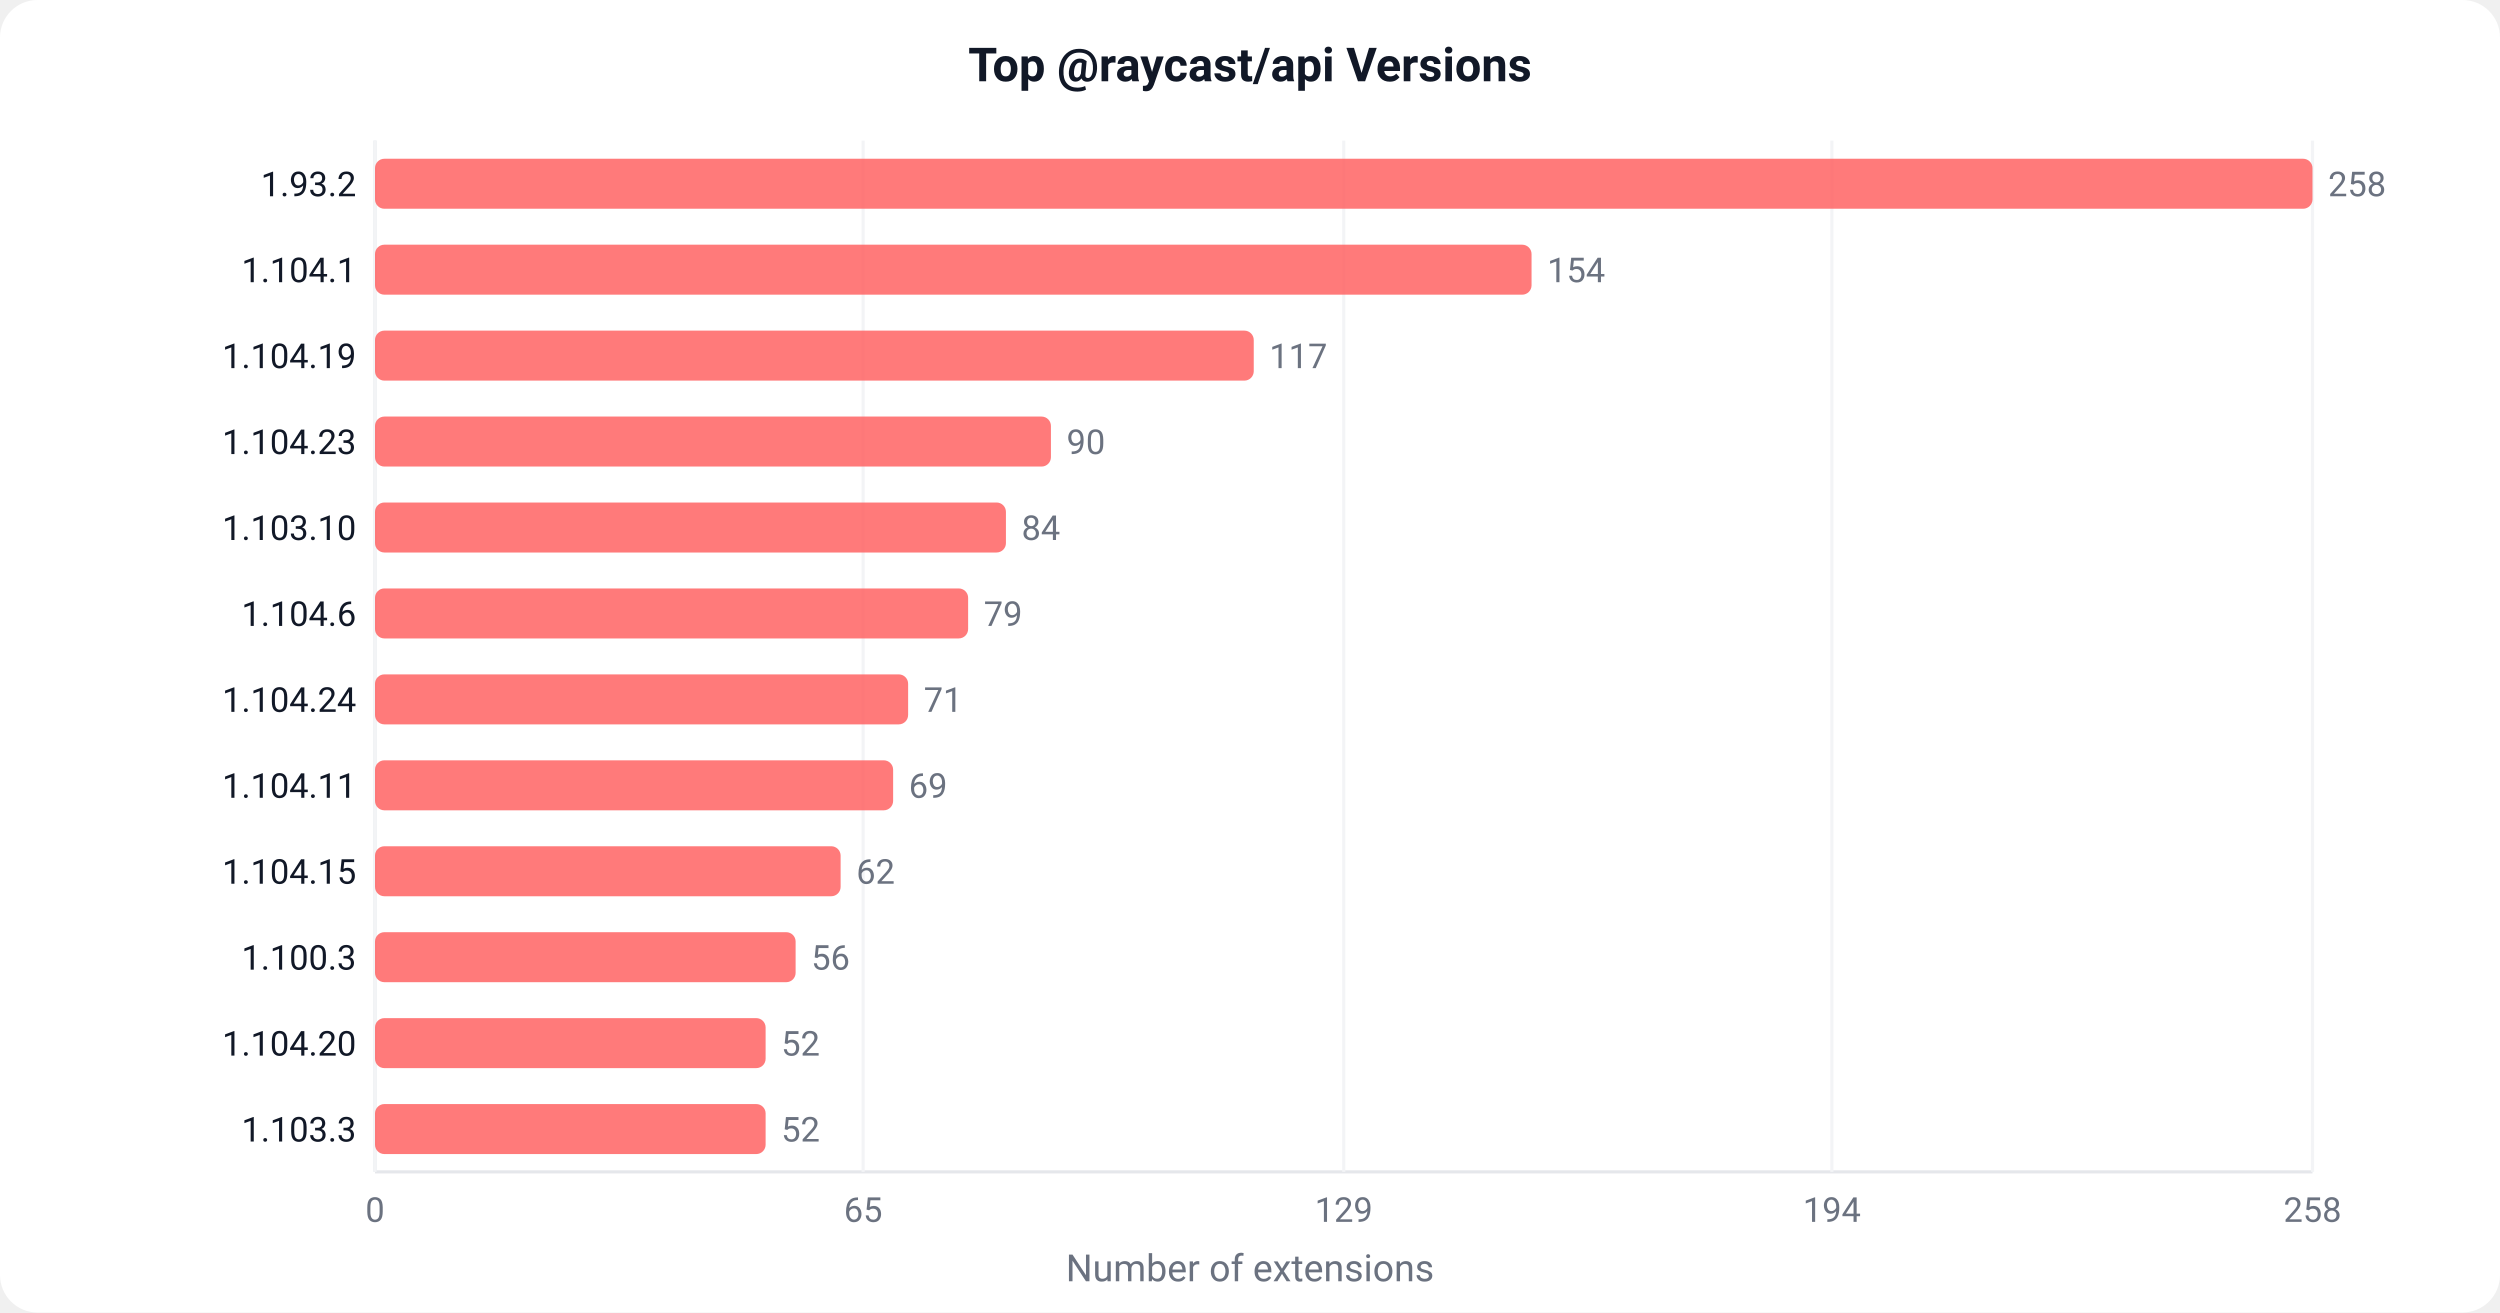
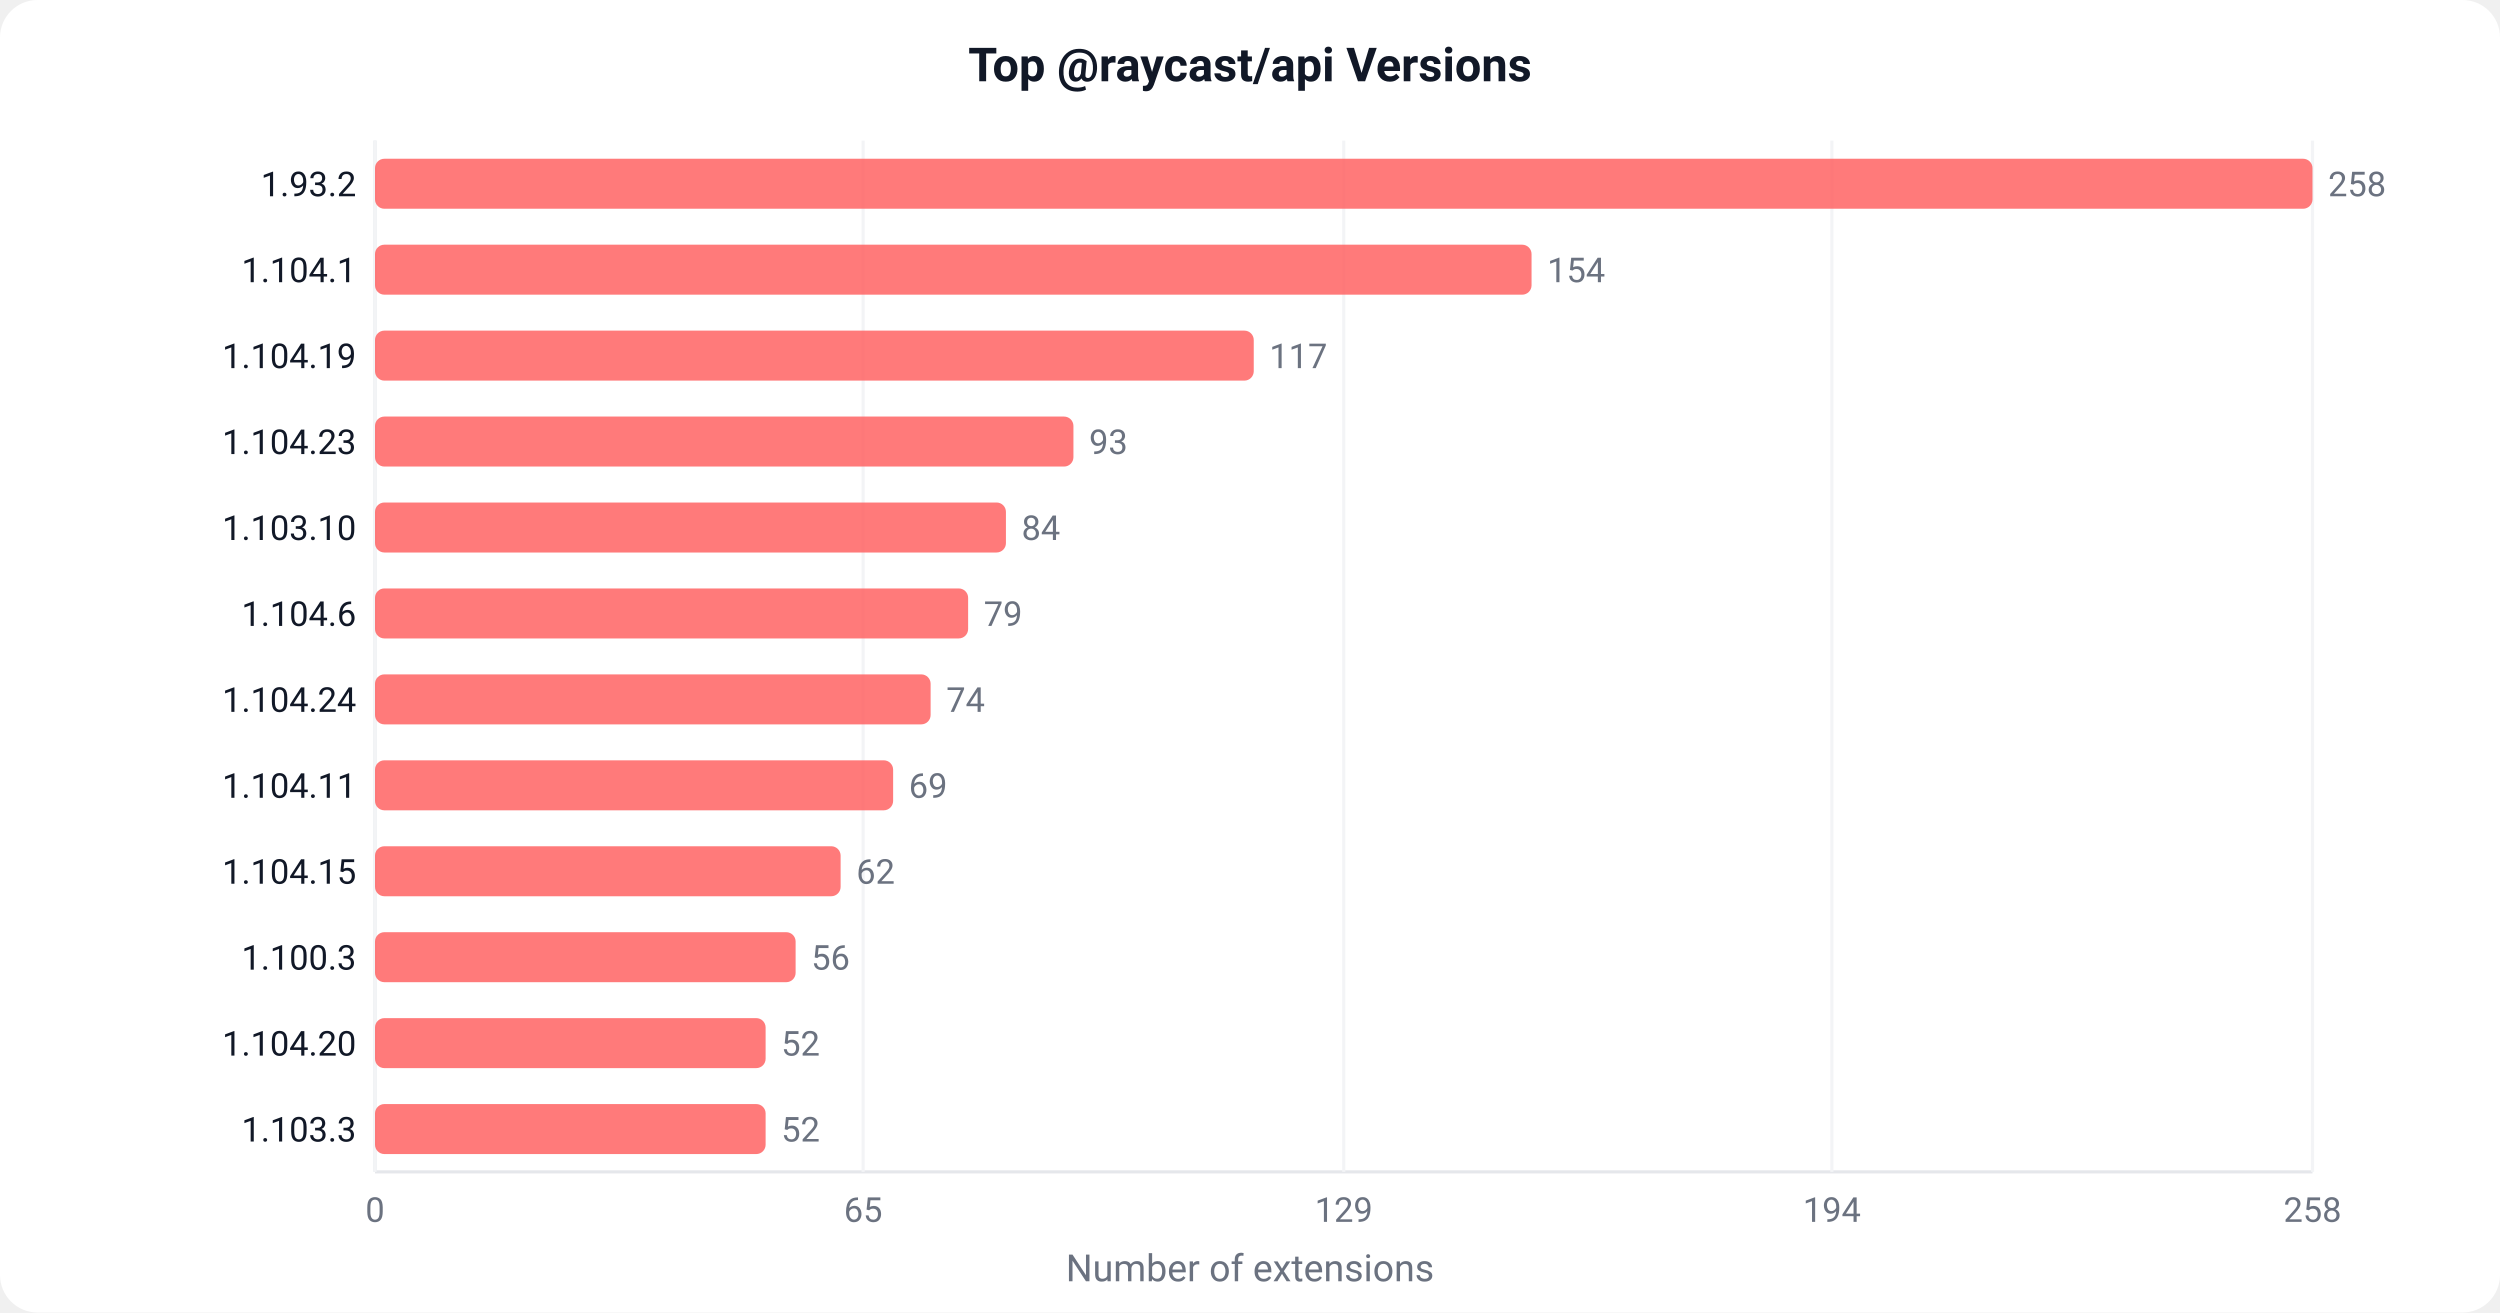
<svg xmlns="http://www.w3.org/2000/svg" width="800" height="420" viewBox="0 0 800 420">
  <defs>
    <style>text { font-family: -apple-system, BlinkMacSystemFont, 'Segoe UI', Roboto, sans-serif; }</style>
  </defs>
  <rect width="800" height="420" fill="#ffffff" rx="12" />
  <text x="400" y="26" text-anchor="middle" font-size="15" font-weight="600" fill="#111827">Top @raycast/api Versions</text>
  <line x1="120" y1="45" x2="120" y2="375" stroke="#e5e7eb" stroke-width="1" />
  <line x1="120" y1="375" x2="740" y2="375" stroke="#e5e7eb" stroke-width="1" />
  <line x1="120.0" y1="45" x2="120.0" y2="375" stroke="#f3f4f6" stroke-width="1" />
  <text x="120.0" y="391.0" text-anchor="middle" font-size="11" fill="#6b7280">0</text>
  <line x1="276.2" y1="45" x2="276.2" y2="375" stroke="#f3f4f6" stroke-width="1" />
  <text x="276.2" y="391.0" text-anchor="middle" font-size="11" fill="#6b7280">65</text>
  <line x1="430.0" y1="45" x2="430.0" y2="375" stroke="#f3f4f6" stroke-width="1" />
  <text x="430.0" y="391.0" text-anchor="middle" font-size="11" fill="#6b7280">129</text>
  <line x1="586.2" y1="45" x2="586.2" y2="375" stroke="#f3f4f6" stroke-width="1" />
  <text x="586.2" y="391.0" text-anchor="middle" font-size="11" fill="#6b7280">194</text>
  <line x1="740.0" y1="45" x2="740.0" y2="375" stroke="#f3f4f6" stroke-width="1" />
  <text x="740.0" y="391.0" text-anchor="middle" font-size="11" fill="#6b7280">258</text>
  <rect x="120" y="50.8" width="620.0" height="16" fill="#FF6363" rx="3" opacity="0.85" />
  <text x="114" y="62.8" text-anchor="end" font-size="11" fill="#111827">1.93.2</text>
  <text x="745.0" y="62.8" font-size="11" fill="#6b7280">258</text>
  <rect x="120" y="78.3" width="370.1" height="16" fill="#FF6363" rx="3" opacity="0.85" />
  <text x="114" y="90.3" text-anchor="end" font-size="11" fill="#111827">1.104.1</text>
  <text x="495.1" y="90.3" font-size="11" fill="#6b7280">154</text>
  <rect x="120" y="105.8" width="281.2" height="16" fill="#FF6363" rx="3" opacity="0.85" />
  <text x="114" y="117.8" text-anchor="end" font-size="11" fill="#111827">1.104.19</text>
  <text x="406.2" y="117.8" font-size="11" fill="#6b7280">117</text>
-   <rect x="120" y="133.3" width="216.3" height="16" fill="#FF6363" rx="3" opacity="0.85" />
+   <rect x="120" y="133.3" width="223.5" height="16" fill="#FF6363" rx="3" opacity="0.85" />
  <text x="114" y="145.3" text-anchor="end" font-size="11" fill="#111827">1.104.23</text>
-   <text x="341.3" y="145.3" font-size="11" fill="#6b7280">90</text>
+   <text x="348.5" y="145.3" font-size="11" fill="#6b7280">93</text>
  <rect x="120" y="160.8" width="201.9" height="16" fill="#FF6363" rx="3" opacity="0.85" />
  <text x="114" y="172.8" text-anchor="end" font-size="11" fill="#111827">1.103.10</text>
  <text x="326.9" y="172.8" font-size="11" fill="#6b7280">84</text>
  <rect x="120" y="188.3" width="189.8" height="16" fill="#FF6363" rx="3" opacity="0.85" />
  <text x="114" y="200.3" text-anchor="end" font-size="11" fill="#111827">1.104.6</text>
  <text x="314.8" y="200.3" font-size="11" fill="#6b7280">79</text>
-   <rect x="120" y="215.8" width="170.6" height="16" fill="#FF6363" rx="3" opacity="0.85" />
+   <rect x="120" y="215.8" width="177.8" height="16" fill="#FF6363" rx="3" opacity="0.85" />
  <text x="114" y="227.8" text-anchor="end" font-size="11" fill="#111827">1.104.24</text>
-   <text x="295.6" y="227.8" font-size="11" fill="#6b7280">71</text>
+   <text x="302.8" y="227.8" font-size="11" fill="#6b7280">74</text>
  <rect x="120" y="243.3" width="165.8" height="16" fill="#FF6363" rx="3" opacity="0.85" />
  <text x="114" y="255.3" text-anchor="end" font-size="11" fill="#111827">1.104.11</text>
  <text x="290.8" y="255.3" font-size="11" fill="#6b7280">69</text>
  <rect x="120" y="270.8" width="149.0" height="16" fill="#FF6363" rx="3" opacity="0.85" />
  <text x="114" y="282.8" text-anchor="end" font-size="11" fill="#111827">1.104.15</text>
  <text x="274.0" y="282.8" font-size="11" fill="#6b7280">62</text>
  <rect x="120" y="298.3" width="134.6" height="16" fill="#FF6363" rx="3" opacity="0.85" />
  <text x="114" y="310.3" text-anchor="end" font-size="11" fill="#111827">1.100.3</text>
  <text x="259.6" y="310.3" font-size="11" fill="#6b7280">56</text>
  <rect x="120" y="325.8" width="125.0" height="16" fill="#FF6363" rx="3" opacity="0.85" />
  <text x="114" y="337.8" text-anchor="end" font-size="11" fill="#111827">1.104.20</text>
  <text x="250.0" y="337.8" font-size="11" fill="#6b7280">52</text>
  <rect x="120" y="353.3" width="125.0" height="16" fill="#FF6363" rx="3" opacity="0.85" />
  <text x="114" y="365.3" text-anchor="end" font-size="11" fill="#111827">1.103.3</text>
  <text x="250.0" y="365.3" font-size="11" fill="#6b7280">52</text>
  <text x="400" y="410" text-anchor="middle" font-size="12" fill="#6b7280">Number of extensions</text>
</svg>
